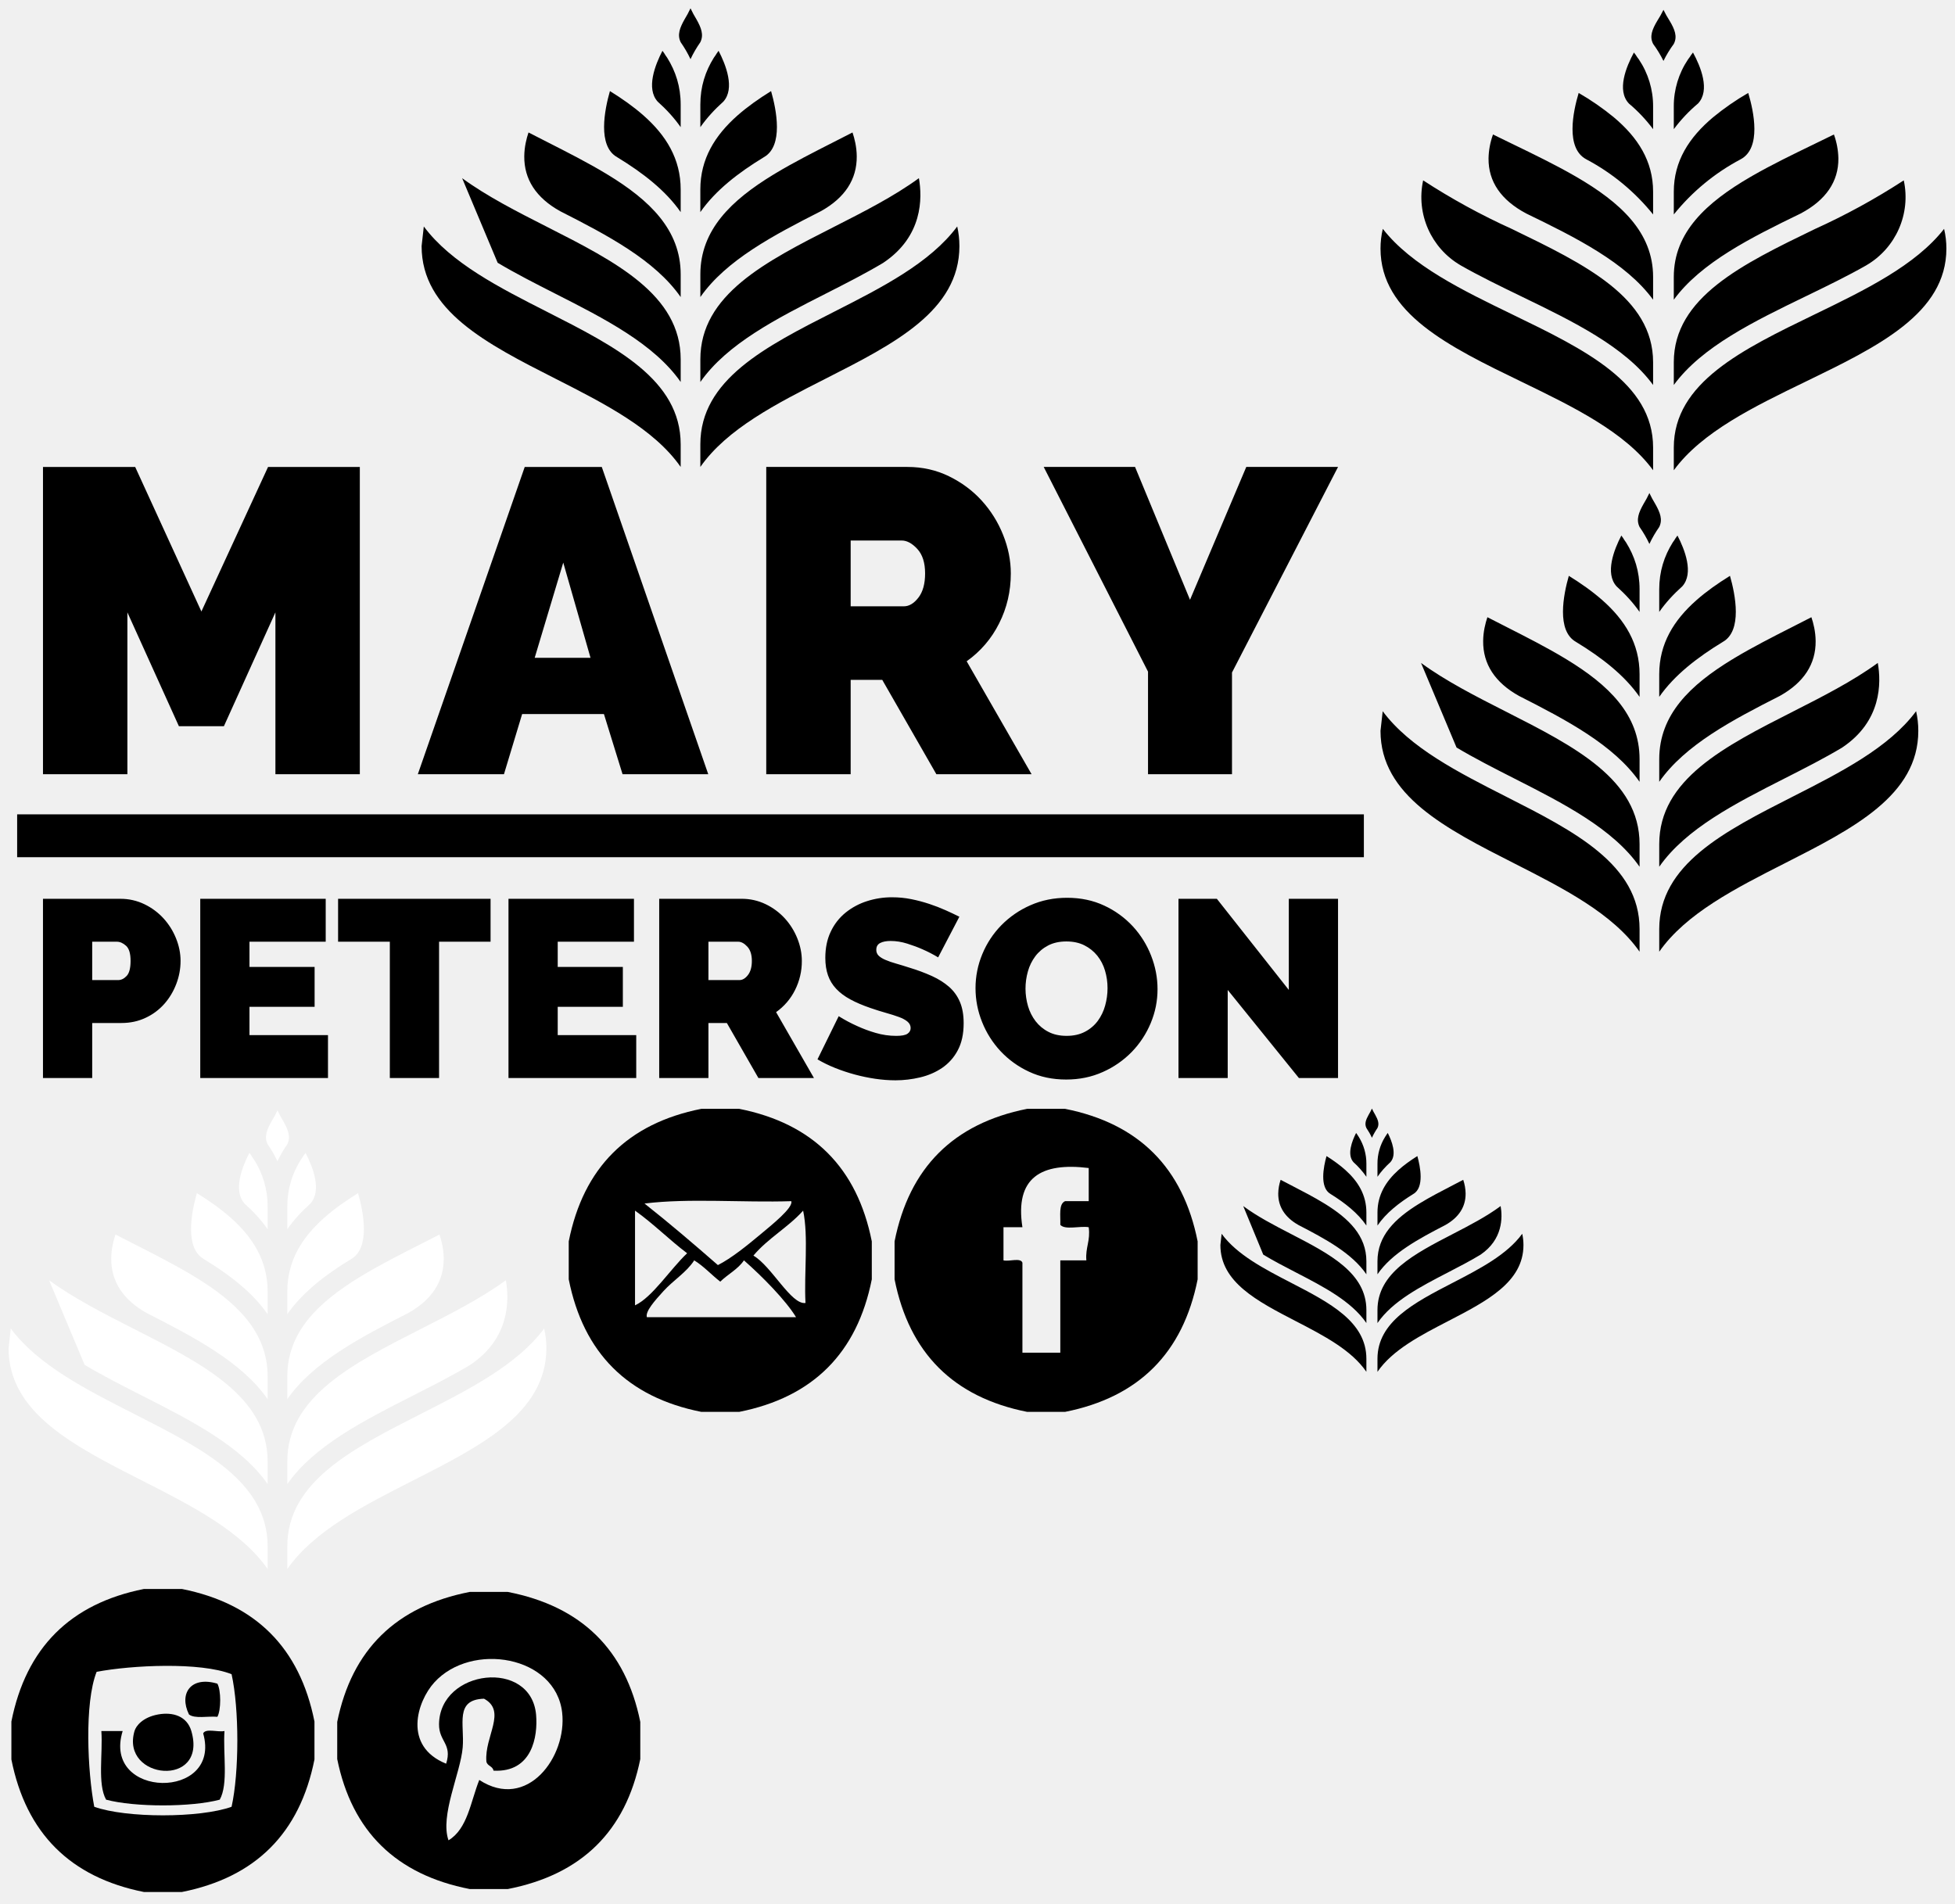
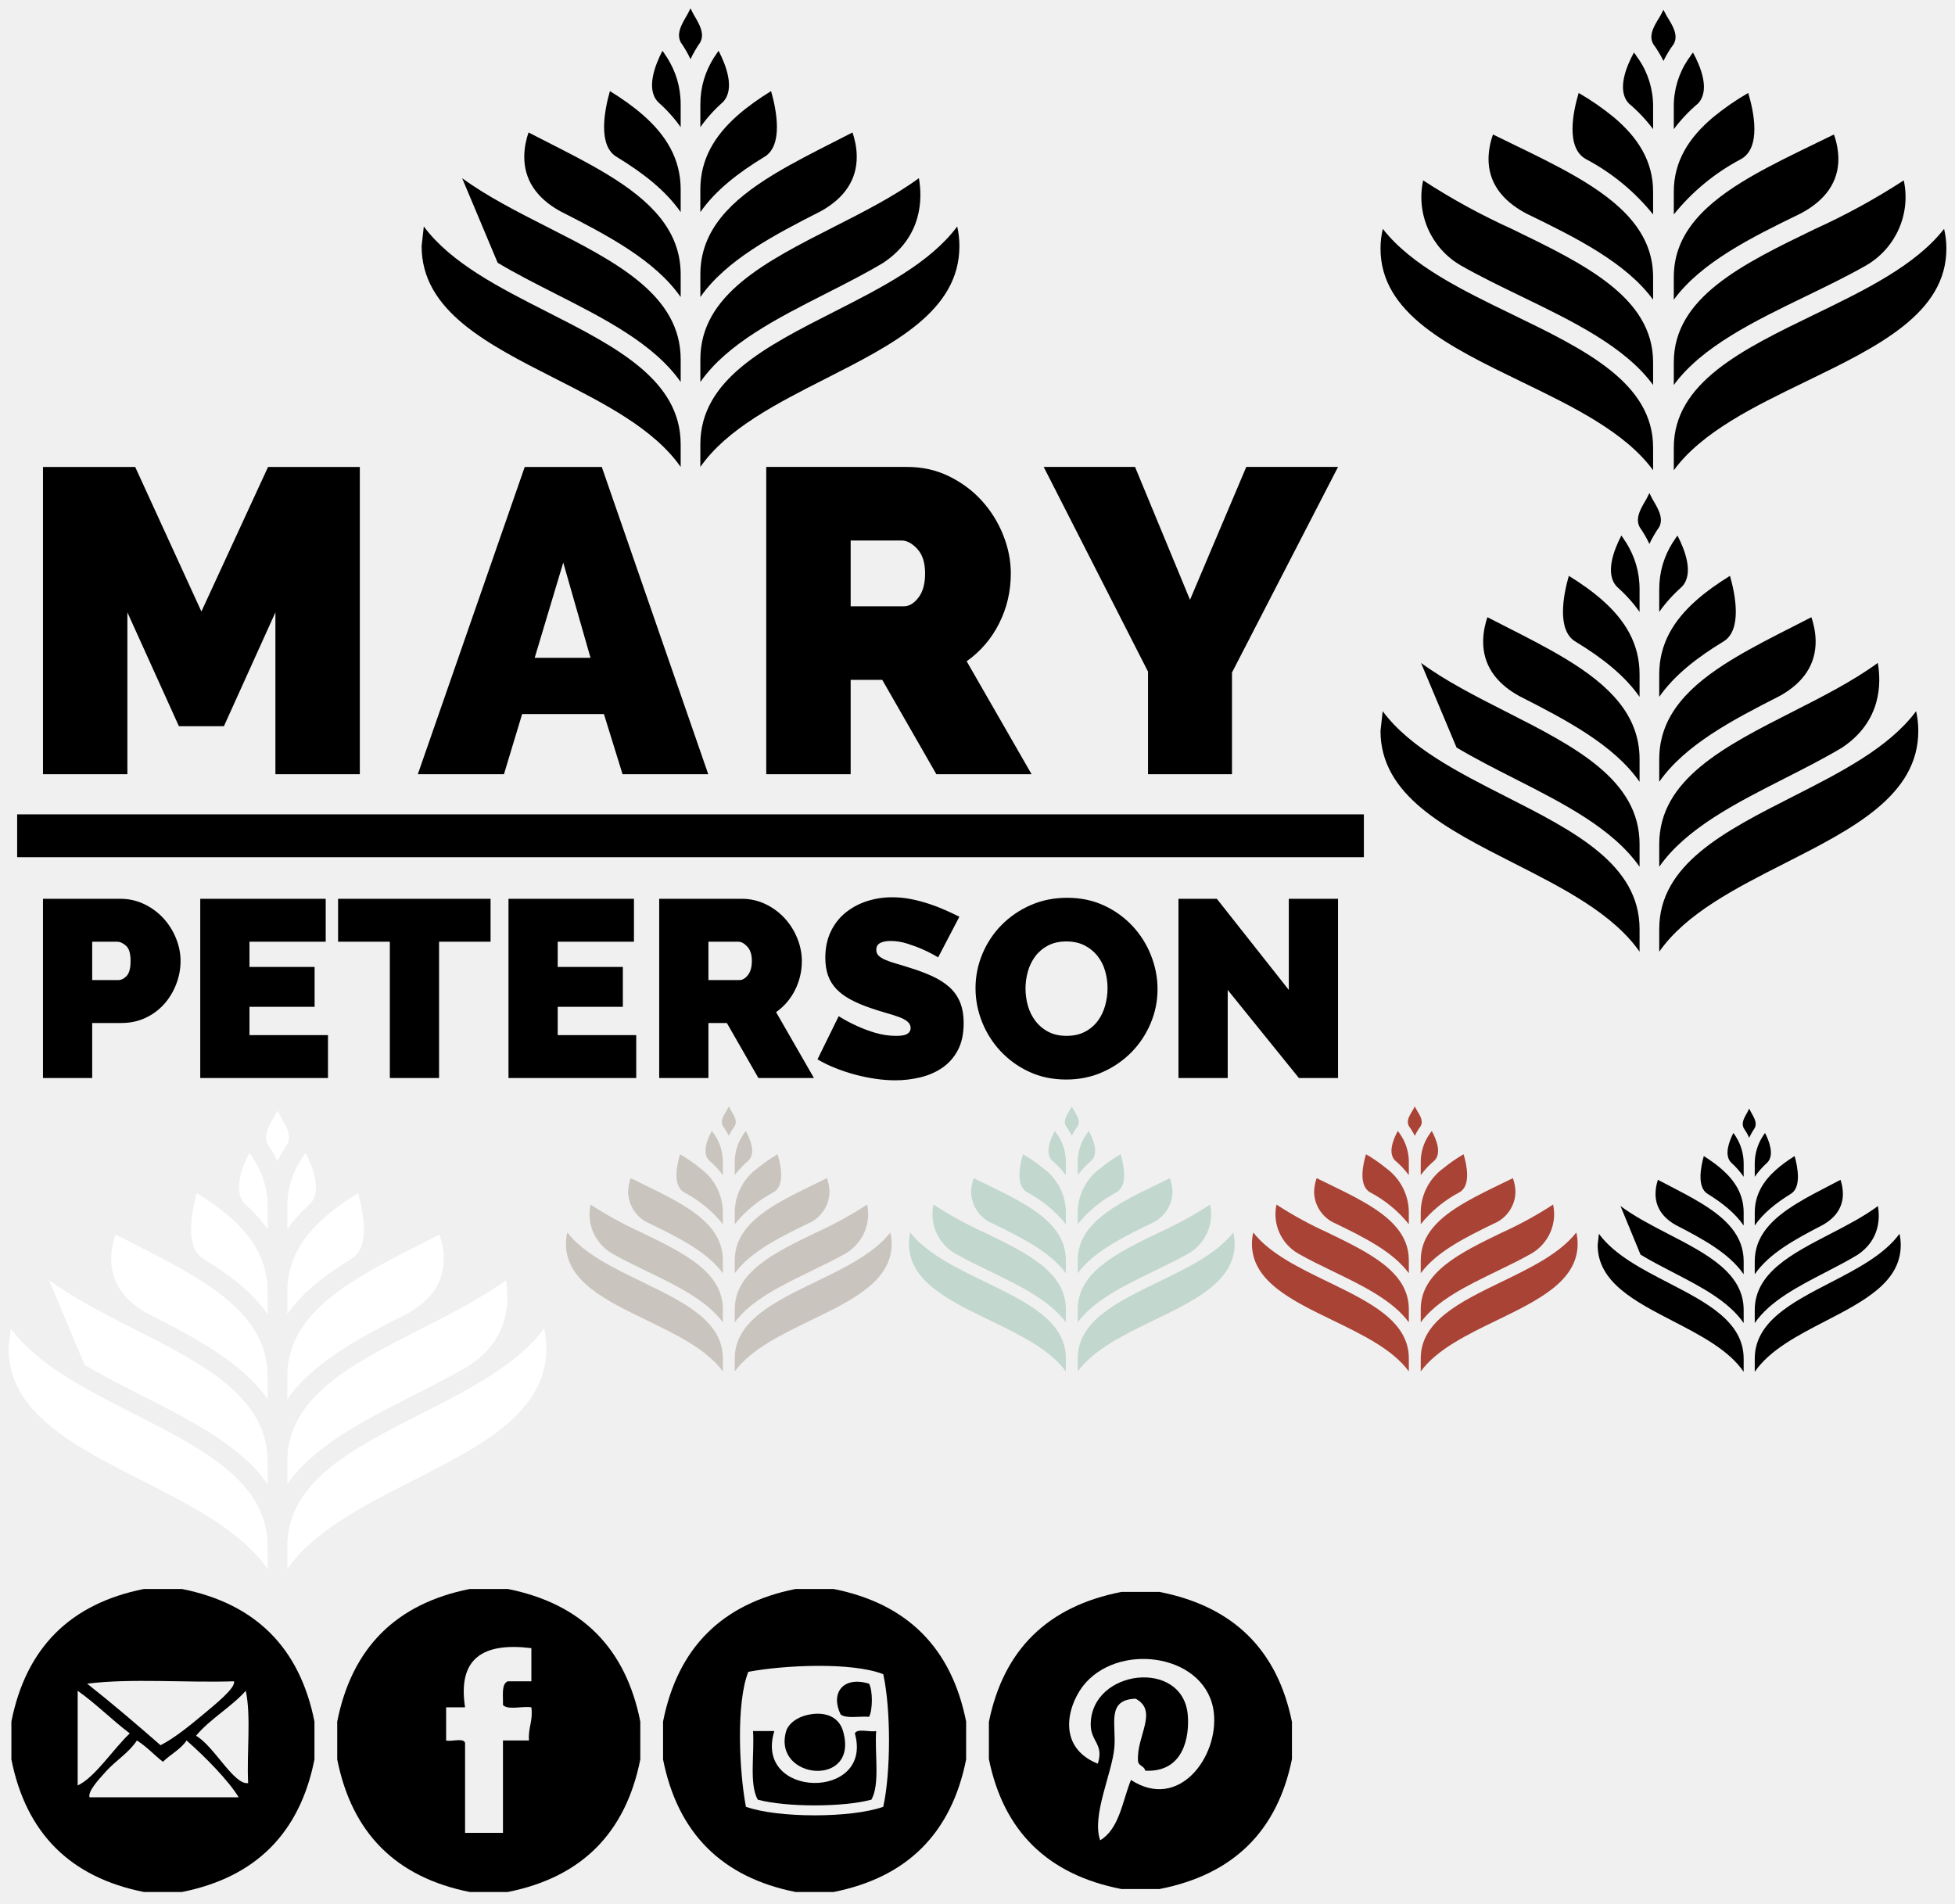
<svg xmlns="http://www.w3.org/2000/svg" xmlns:xlink="http://www.w3.org/1999/xlink" width="228" height="222" viewBox="0 0 228 222">
-   <view id="email_icon" viewBox="65 128 38 38" />
-   <svg width="38" height="38" viewBox="-1 -1 38 38" x="65" y="128">
+   <view id="email_icon" viewBox="0 184 38 38" />
+   <svg width="38" height="38" viewBox="-1 -1 38 38" y="184">
    <defs>
      <path id="aa" d="M.327.328h35.345v35.345H.327z" />
    </defs>
    <clipPath id="ab">
      <use xlink:href="#aa" overflow="visible" />
    </clipPath>
    <path clip-path="url(#ab)" d="M11.373 21.591c-1.017 1.119-2.13 2.364-1.933 3.037h17.397c-1.182-1.951-3.919-4.734-6.075-6.627-.704 1.045-1.88 1.616-2.762 2.484-1.037-.805-1.9-1.781-3.037-2.484-.892 1.394-2.433 2.314-3.59 3.59m10.492-4.143c2.112 1.217 4.417 5.777 6.075 5.523-.183-3.499.367-7.731-.276-10.769-1.734 1.945-4.125 3.238-5.799 5.246M8.059 23.247c2.016-.933 4.091-4.193 6.076-6.075-2.099-1.584-3.921-3.443-6.076-4.97v11.045zm9.665-4.694c1.572-.798 3.366-2.247 4.971-3.59 1.301-1.088 3.843-3.114 3.589-3.865-5.615.183-11.965-.369-17.12.275 2.933 2.314 5.758 4.734 8.56 7.18M15.791.328h4.418c8.6 1.71 13.754 6.864 15.464 15.463v4.419c-1.71 8.599-6.864 13.753-15.464 15.463h-4.418C7.191 33.963 2.037 28.809.328 20.21v-4.419C2.037 7.192 7.191 2.038 15.791.328" />
  </svg>
-   <view id="facebook_icon" viewBox="103 128 38 38" />
-   <svg width="38" height="38" viewBox="-1 -1 38 38" x="103" y="128">
+   <view id="facebook_icon" viewBox="38 184 38 38" />
+   <svg width="38" height="38" viewBox="-1 -1 38 38" x="38" y="184">
    <defs>
      <path id="ba" d="M.328.328h35.345v35.345H.328z" />
    </defs>
    <clipPath id="bb">
      <use xlink:href="#ba" overflow="visible" />
    </clipPath>
    <path clip-path="url(#bb)" d="M15.239 14.135H13.03v3.866c.66.167 2.003-.347 2.209.275V28.77h4.418V18.001h3.038c-.125-1.506.492-2.271.275-3.866-1.021-.176-2.75.357-3.313-.277.04-1.065-.216-2.424.553-2.76h2.761V7.231c-5.566-.688-8.633 1.123-7.732 6.904M15.792.328h4.418c8.6 1.71 13.754 6.864 15.464 15.463v4.419c-1.71 8.599-6.864 13.753-15.464 15.463h-4.418C7.192 33.963 2.038 28.809.329 20.21v-4.419C2.038 7.192 7.192 2.038 15.792.328" />
  </svg>
  <view id="header_logo" viewBox="0 0 160 128" />
  <svg width="160" height="128" viewBox="-1 -1 160 128">
    <defs>
      <path id="ca" d="M1-.032h157.06V125H1z" />
    </defs>
    <clipPath id="cb">
      <use xlink:href="#ca" overflow="visible" />
    </clipPath>
    <path clip-path="url(#cb)" d="M120.721 53.461l12.166 23.876v11.964h9.793V77.439l12.368-23.978h-10.702l-6.562 15.497-6.41-15.497h-10.653zm-22.513 8.582h5.956c.605 0 1.212.328 1.817.984s.908 1.607.908 2.852c0 1.212-.261 2.154-.782 2.827-.521.674-1.086 1.01-1.69 1.01h-6.209v-7.673zm0 27.259V78.297h3.685l6.311 11.005h11.104l-7.572-13.175a11.877 11.877 0 0 0 3.786-4.417c.909-1.8 1.363-3.744 1.363-5.831 0-1.514-.303-3.02-.908-4.518a13.177 13.177 0 0 0-2.499-3.988c-1.06-1.161-2.331-2.103-3.811-2.827-1.482-.723-3.098-1.085-4.848-1.085H88.363v35.84h9.845zM61.357 75.724l3.332-11.106 3.18 11.106h-6.512zM47.728 89.302h10.045l2.12-7.017h9.541l2.171 7.017H81.6l-12.418-35.84h-8.986l-12.468 35.84zm-6.764 0v-35.84H30.262l-7.774 16.86-7.723-16.86H4.013v35.84h9.843v-18.88l6.007 13.277h5.25l6.007-13.277v18.88h9.844zM150.484 124.735h4.563v-20.904h-5.741v10.629l-8.392-10.629h-4.475v20.904h5.741V114.46l8.304 10.275zm-31.606-12.439a5.331 5.331 0 0 1 .868-1.767 4.387 4.387 0 0 1 1.487-1.251c.599-.314 1.31-.472 2.135-.472.805 0 1.506.152 2.105.456a4.564 4.564 0 0 1 1.501 1.207 5.05 5.05 0 0 1 .897 1.737c.196.658.295 1.34.295 2.047 0 .688-.094 1.364-.279 2.031a5.476 5.476 0 0 1-.854 1.781 4.348 4.348 0 0 1-1.486 1.266c-.608.324-1.324.486-2.149.486-.824 0-1.536-.157-2.134-.472a4.433 4.433 0 0 1-1.487-1.235 5.366 5.366 0 0 1-.884-1.752 7.338 7.338 0 0 1-.015-4.062m8.744 11.732a10.833 10.833 0 0 0 3.371-2.34 10.74 10.74 0 0 0 2.208-3.357c.53-1.266.795-2.585.795-3.96 0-1.334-.25-2.639-.751-3.915a10.832 10.832 0 0 0-2.134-3.416 10.611 10.611 0 0 0-3.327-2.414c-1.295-.608-2.737-.913-4.328-.913-1.551 0-2.979.29-4.283.869a10.828 10.828 0 0 0-3.387 2.326 10.562 10.562 0 0 0-2.223 3.371 10.278 10.278 0 0 0-.794 3.975c0 1.354.254 2.669.765 3.945a10.852 10.852 0 0 0 2.149 3.399 10.7 10.7 0 0 0 3.327 2.4c1.296.609 2.737.913 4.328.913 1.552.001 2.978-.294 4.284-.883m-16.736-18.106a42.627 42.627 0 0 0-1.591-.751 20.37 20.37 0 0 0-1.898-.736 18.191 18.191 0 0 0-2.105-.56 11.262 11.262 0 0 0-2.237-.221 9.452 9.452 0 0 0-2.959.457 7.696 7.696 0 0 0-2.488 1.339 6.288 6.288 0 0 0-1.722 2.209c-.423.883-.634 1.904-.634 3.062 0 .766.104 1.442.31 2.031s.524 1.114.957 1.575c.431.462.98.874 1.648 1.237.667.362 1.462.701 2.385 1.016.628.216 1.222.402 1.781.559.56.157 1.056.314 1.486.472.432.156.771.339 1.016.545.245.206.368.456.368.75 0 .275-.123.496-.368.663-.244.167-.682.25-1.31.25a8.494 8.494 0 0 1-2.429-.354 15.351 15.351 0 0 1-2.135-.795 17.398 17.398 0 0 1-2.149-1.147l-2.473 5.033c.628.373 1.31.707 2.046 1.001a20.826 20.826 0 0 0 4.695 1.267c.806.118 1.59.177 2.356.177.961 0 1.918-.113 2.87-.339s1.806-.593 2.562-1.104a5.662 5.662 0 0 0 1.825-2.046c.461-.854.692-1.909.692-3.165 0-.98-.147-1.814-.442-2.502a4.807 4.807 0 0 0-1.266-1.752c-.55-.48-1.212-.897-1.987-1.252a21.428 21.428 0 0 0-2.606-.971 51.582 51.582 0 0 0-1.634-.501 9.42 9.42 0 0 1-1.221-.427c-.334-.147-.589-.31-.766-.485a.913.913 0 0 1-.266-.678c0-.372.152-.638.456-.794.305-.157.712-.236 1.222-.236.628 0 1.271.103 1.93.309.656.206 1.251.428 1.78.663.629.275 1.237.588 1.825.942l2.476-4.741zm-29.266 2.914h3.475c.353 0 .706.192 1.06.574.354.383.53.938.53 1.664 0 .707-.153 1.256-.457 1.648-.304.394-.633.588-.986.588H81.62v-4.474zm0 15.899v-6.418h2.149l3.68 6.418h6.478l-4.416-7.685a6.928 6.928 0 0 0 2.208-2.577 7.446 7.446 0 0 0 .795-3.399c0-.883-.178-1.763-.53-2.635a7.702 7.702 0 0 0-1.457-2.326 7.324 7.324 0 0 0-2.223-1.649 6.356 6.356 0 0 0-2.827-.633h-9.598v20.904h5.741zm-17.577-5.005v-3.299h7.596v-4.65h-7.596v-2.945h8.892v-5.005H58.302v20.904H73.2v-5.005h-9.157zm-7.831-15.899H38.429v5.005h6.035v15.899h5.742v-15.899h6.006v-5.005zM28.095 119.73v-3.299h7.596v-4.65h-7.596v-2.945h8.891v-5.005H22.354v20.904h14.897v-5.005h-9.156zM9.753 108.836h2.885c.354 0 .707.158 1.06.471.354.315.53.903.53 1.768 0 .844-.152 1.428-.456 1.752-.305.324-.633.484-.986.484H9.753v-4.475zm0 15.899v-6.418h3.415c1.021 0 1.958-.201 2.812-.604a6.644 6.644 0 0 0 2.179-1.619c.598-.677 1.064-1.453 1.398-2.326s.501-1.771.501-2.693c0-.883-.177-1.763-.53-2.635a7.705 7.705 0 0 0-1.458-2.326 7.308 7.308 0 0 0-2.222-1.649 6.356 6.356 0 0 0-2.827-.633H4.012v20.904h5.741z" />
    <path clip-path="url(#cb)" fill="none" stroke="#000" stroke-width="5" d="M1 96.479h157.06" />
    <path clip-path="url(#cb)" d="M79.53-.032c-.208.446-.441.878-.698 1.296-.538.957-.878 1.797-.444 2.667.437.627.821 1.282 1.142 1.971.321-.689.705-1.344 1.142-1.971.435-.87.095-1.71-.443-2.667-.258-.418-.491-.85-.699-1.296M57.039 29.647c2.094 1.252 4.403 2.426 6.751 3.62 5.679 2.884 11.489 5.837 14.594 10.287v-2.64c0-7.537-7.587-11.391-15.619-15.47-3.455-1.755-6.956-3.536-9.869-5.663M48.17 27.704c0 7.536 7.587 11.39 15.619 15.47 5.679 2.885 11.489 5.838 14.594 10.288v-2.641c0-7.536-7.587-11.39-15.619-15.47-5.528-2.808-11.177-5.682-14.338-9.936M76.466 5.214a14.055 14.055 0 0 0-.209-.289c-.851 1.638-1.934 4.401-.557 5.926 1.025.92 1.934 1.906 2.683 2.981v-2.641c0-2.074-.577-3.869-1.579-5.468-.128-.17-.24-.34-.338-.509M74.042 12.461l-.002.002a.106.106 0 0 0-.01-.012c-1.144-1.008-2.463-1.94-3.898-2.828-.62 2.17-1.476 6.412.84 7.708v.001c2.998 1.826 5.643 3.874 7.411 6.407v-2.64c.001-3.566-1.699-6.307-4.341-8.638M60.638 14.45c-.237.695-.485 1.678-.495 2.775-.025 2.692 1.379 4.846 4.174 6.402 5.509 2.801 11.057 5.707 14.067 10.02v-2.641c0-5.208-3.625-8.657-8.515-11.638l-.002.004c-.071-.039-.134-.084-.202-.126-2.133-1.286-4.496-2.488-6.901-3.71-.708-.36-1.419-.722-2.126-1.086M80.677 50.821v2.64c3.105-4.45 8.915-7.402 14.594-10.287 8.032-4.08 15.619-7.934 15.619-15.47 0-.805-.091-1.565-.256-2.29-3.16 4.255-8.81 7.129-14.338 9.937-8.032 4.08-15.619 7.934-15.619 15.47M96.296 15.536c-2.404 1.221-4.768 2.423-6.9 3.709-.068.042-.131.087-.202.127l-.002-.004c-4.89 2.981-8.514 6.43-8.514 11.638v2.64c3.009-4.312 8.558-7.219 14.065-10.019 2.795-1.556 4.2-3.71 4.174-6.402-.01-1.097-.258-2.08-.495-2.775-.707.365-1.417.726-2.126 1.086M85.029 12.451l-.01.012-.002-.002c-2.641 2.331-4.341 5.072-4.341 8.638v2.64c1.768-2.533 4.413-4.581 7.411-6.407v-.001c2.315-1.296 1.46-5.538.84-7.707-1.435.888-2.753 1.819-3.898 2.827M96.296 25.443c-8.032 4.08-15.618 7.934-15.618 15.47v2.641c3.104-4.45 8.913-7.403 14.593-10.288 2.349-1.193 4.658-2.367 6.752-3.62l-.002-.002c4.593-3.067 4.558-7.521 4.145-9.863-2.915 2.127-6.416 3.907-9.87 5.662M82.595 5.214c-.099.169-.21.339-.339.509-1.001 1.599-1.579 3.394-1.579 5.468v2.641c.75-1.075 1.659-2.061 2.684-2.981 1.376-1.525.294-4.288-.557-5.926a9.144 9.144 0 0 0-.209.289" />
  </svg>
-   <view id="icon_footer" viewBox="141 128 38 33" />
-   <svg width="38" height="33" viewBox="-1 -1 38 33" x="141" y="128">
+   <view id="icon_footer" viewBox="185 128 38 33" />
+   <svg width="38" height="33" viewBox="-1 -1 38 33" x="185" y="128">
    <defs>
      <path id="da" d="M.327.296h35.345V31H.327z" />
    </defs>
    <clipPath id="db">
      <use xlink:href="#da" overflow="visible" />
    </clipPath>
    <path clip-path="url(#db)" d="M18 .296a7.534 7.534 0 0 1-.393.744c-.304.549-.495 1.031-.25 1.531.245.359.462.735.643 1.131.181-.396.396-.772.643-1.131.245-.5.054-.982-.25-1.531A7.534 7.534 0 0 1 18 .296M5.325 17.331c1.18.719 2.481 1.393 3.805 2.078 3.2 1.654 6.474 3.35 8.224 5.903v-1.515c0-4.326-4.276-6.538-8.802-8.88-1.947-1.007-3.92-2.029-5.562-3.25M.327 16.216c0 4.324 4.276 6.538 8.802 8.88 3.201 1.655 6.474 3.35 8.224 5.903v-1.515c0-4.326-4.275-6.538-8.802-8.88-3.115-1.611-6.299-3.261-8.08-5.703M16.273 3.307c-.038-.056-.078-.111-.118-.166-.479.94-1.09 2.526-.314 3.402a9.996 9.996 0 0 1 1.513 1.71V6.738a5.863 5.863 0 0 0-.89-3.139 2.696 2.696 0 0 1-.191-.292M14.907 7.467c-.003-.001-.005-.005-.007-.007-.644-.578-1.388-1.113-2.196-1.623-.35 1.245-.832 3.68.473 4.424v.001c1.689 1.048 3.18 2.223 4.176 3.677v-1.515c.001-2.047-.957-3.619-2.446-4.957M7.353 8.608a5.238 5.238 0 0 0-.279 1.593c-.014 1.545.777 2.782 2.352 3.675 3.105 1.607 6.232 3.274 7.928 5.751V18.11c0-2.989-2.043-4.969-4.799-6.68l-.001.002c-.04-.022-.076-.048-.114-.072-1.202-.738-2.533-1.428-3.889-2.129-.399-.206-.799-.413-1.198-.623M18.646 29.484v1.517c1.75-2.556 5.023-4.25 8.224-5.905 4.527-2.342 8.802-4.556 8.802-8.88 0-.462-.051-.898-.144-1.314-1.781 2.442-4.965 4.092-8.08 5.703-4.526 2.341-8.802 4.553-8.802 8.879M27.448 9.231c-1.354.701-2.687 1.391-3.889 2.129-.038.024-.074.05-.114.073l-.001-.003c-2.756 1.711-4.798 3.691-4.798 6.681v1.515c1.696-2.475 4.823-4.143 7.927-5.75 1.575-.893 2.366-2.129 2.353-3.675a5.28 5.28 0 0 0-.279-1.593c-.399.209-.799.416-1.199.623M21.099 7.46l-.006.007-.001-.001c-1.487 1.338-2.445 2.911-2.445 4.958v1.515c.995-1.454 2.486-2.629 4.176-3.677v-.001c1.306-.744.823-3.179.474-4.424-.81.511-1.553 1.045-2.198 1.623M27.448 14.918c-4.527 2.342-8.802 4.555-8.802 8.88v1.516c1.75-2.555 5.023-4.249 8.224-5.905 1.324-.685 2.625-1.358 3.806-2.077l-.001-.001c2.588-1.761 2.567-4.318 2.336-5.662-1.643 1.219-3.615 2.242-5.563 3.249M19.727 3.307a2.84 2.84 0 0 1-.19.292 5.863 5.863 0 0 0-.891 3.139v1.515c.423-.616.936-1.182 1.514-1.71.774-.876.165-2.462-.314-3.402-.041.055-.081.11-.119.166" />
  </svg>
  <view id="icon_home_welcome" viewBox="160 56 65 56" />
  <svg width="65" height="56" viewBox="-1 -1 65 56" x="160" y="56">
    <defs>
      <path id="ea" d="M0 .507h62.719V54H0z" />
    </defs>
    <clipPath id="eb">
      <use xlink:href="#ea" overflow="visible" />
    </clipPath>
    <path clip-path="url(#eb)" d="M31.359.507c-.207.446-.44.878-.697 1.296-.538.957-.878 1.797-.444 2.667.437.627.821 1.282 1.142 1.971.321-.689.705-1.344 1.143-1.971.434-.87.094-1.71-.444-2.667-.258-.418-.491-.85-.7-1.296M8.868 30.186c2.094 1.252 4.403 2.426 6.751 3.62 5.679 2.884 11.489 5.837 14.594 10.287v-2.64c0-7.537-7.587-11.392-15.619-15.47-3.455-1.755-6.956-3.536-9.869-5.663M0 28.242c0 7.536 7.587 11.391 15.619 15.47C21.298 46.598 27.108 49.551 30.213 54v-2.641c0-7.536-7.587-11.39-15.619-15.47C9.066 33.08 3.417 30.206.256 25.953M28.296 5.753a14.055 14.055 0 0 0-.209-.289c-.851 1.638-1.934 4.401-.557 5.926 1.025.92 1.934 1.906 2.683 2.981V11.73c0-2.074-.577-3.869-1.579-5.468-.128-.17-.24-.34-.338-.509M25.872 13l-.002.002a.106.106 0 0 0-.01-.012c-1.144-1.008-2.463-1.94-3.898-2.828-.62 2.17-1.476 6.412.84 7.708v.001c2.998 1.826 5.643 3.874 7.411 6.407v-2.64c0-3.566-1.7-6.307-4.341-8.638M12.467 14.988c-.237.695-.485 1.678-.495 2.775-.025 2.692 1.379 4.846 4.174 6.402 5.509 2.801 11.057 5.707 14.067 10.02v-2.642c0-5.208-3.625-8.657-8.515-11.638l-.002.004c-.071-.039-.134-.084-.202-.126-2.133-1.286-4.496-2.488-6.901-3.71-.708-.359-1.419-.719-2.126-1.085M32.507 51.359V54c3.104-4.45 8.915-7.402 14.594-10.287 8.032-4.08 15.619-7.935 15.619-15.47 0-.806-.091-1.565-.256-2.291-3.16 4.255-8.811 7.129-14.338 9.937-8.032 4.081-15.619 7.934-15.619 15.47M48.126 16.075c-2.405 1.221-4.768 2.423-6.901 3.709-.067.042-.131.087-.201.127l-.002-.004c-4.891 2.981-8.515 6.43-8.515 11.638v2.64c3.009-4.312 8.559-7.219 14.066-10.019 2.795-1.556 4.2-3.71 4.174-6.402-.01-1.097-.258-2.08-.495-2.775-.707.365-1.417.726-2.126 1.086M36.859 12.99l-.01.012-.001-.002c-2.642 2.331-4.342 5.072-4.342 8.638v2.64c1.769-2.533 4.413-4.581 7.411-6.407v-.001c2.316-1.296 1.46-5.538.84-7.707-1.435.888-2.754 1.818-3.898 2.827M48.126 25.982c-8.033 4.08-15.619 7.934-15.619 15.47v2.641c3.105-4.449 8.914-7.402 14.593-10.287 2.35-1.193 4.658-2.367 6.752-3.62l-.002-.002c4.594-3.067 4.559-7.521 4.146-9.863-2.915 2.125-6.416 3.906-9.87 5.661M34.424 5.753a4.94 4.94 0 0 1-.339.509c-1.001 1.599-1.579 3.394-1.579 5.468v2.641c.75-1.075 1.659-2.061 2.685-2.981 1.376-1.525.294-4.288-.558-5.926-.071.096-.141.192-.209.289" />
  </svg>
  <view id="icon_home_welcome_white" viewBox="0 128 65 56" />
  <svg width="65" height="56" viewBox="-1 -1 65 56" y="128">
    <defs>
      <path id="fa" d="M0 .507h62.719V54H0z" />
    </defs>
    <clipPath id="fb">
      <use xlink:href="#fa" overflow="visible" />
    </clipPath>
    <path clip-path="url(#fb)" fill="#FFF" d="M31.36.507c-.208.446-.441.878-.698 1.296-.538.957-.878 1.797-.444 2.667.437.627.821 1.282 1.142 1.971.321-.689.705-1.344 1.142-1.971.434-.87.094-1.71-.444-2.667-.257-.418-.49-.85-.698-1.296M8.868 30.186c2.094 1.252 4.403 2.426 6.751 3.62 5.679 2.884 11.489 5.837 14.594 10.287v-2.641c0-7.536-7.587-11.391-15.619-15.47-3.455-1.755-6.956-3.536-9.869-5.663M0 28.242c0 7.536 7.587 11.39 15.619 15.47C21.298 46.598 27.108 49.551 30.213 54v-2.641c0-7.536-7.587-11.39-15.619-15.47C9.066 33.08 3.417 30.206.256 25.952M28.296 5.753a14.055 14.055 0 0 0-.209-.289c-.851 1.638-1.934 4.401-.557 5.926 1.025.92 1.934 1.906 2.683 2.981V11.73c0-2.074-.577-3.869-1.579-5.468-.128-.17-.24-.34-.338-.509M25.872 13l-.002.002a.106.106 0 0 0-.01-.012c-1.144-1.008-2.463-1.94-3.898-2.828-.62 2.17-1.476 6.412.84 7.708v.001c2.998 1.826 5.643 3.874 7.411 6.407v-2.64c0-3.566-1.7-6.307-4.341-8.638M12.467 14.988c-.237.695-.485 1.678-.495 2.775-.025 2.692 1.379 4.846 4.174 6.402 5.509 2.801 11.057 5.707 14.067 10.02v-2.642c0-5.208-3.625-8.657-8.515-11.638l-.002.004c-.071-.039-.134-.084-.202-.126-2.133-1.286-4.496-2.488-6.901-3.71-.708-.359-1.419-.719-2.126-1.085M32.507 51.359V54c3.104-4.45 8.915-7.402 14.594-10.287 8.032-4.08 15.619-7.935 15.619-15.471 0-.805-.091-1.564-.256-2.29-3.16 4.255-8.811 7.129-14.338 9.937-8.032 4.081-15.619 7.934-15.619 15.47M48.126 16.075c-2.405 1.221-4.768 2.423-6.901 3.709-.067.042-.131.087-.201.127l-.002-.004c-4.891 2.981-8.515 6.43-8.515 11.638v2.64c3.009-4.312 8.559-7.219 14.066-10.019 2.795-1.556 4.2-3.71 4.174-6.402-.01-1.097-.258-2.08-.495-2.775-.707.365-1.417.726-2.126 1.086M36.859 12.99l-.01.012-.001-.002c-2.642 2.331-4.342 5.072-4.342 8.638v2.64c1.769-2.533 4.413-4.581 7.411-6.407v-.001c2.316-1.296 1.46-5.538.84-7.707-1.435.888-2.754 1.818-3.898 2.827M48.126 25.982c-8.033 4.081-15.619 7.934-15.619 15.47v2.641c3.105-4.449 8.914-7.402 14.593-10.288 2.35-1.192 4.658-2.366 6.752-3.619l-.002-.003c4.594-3.066 4.559-7.521 4.146-9.862-2.915 2.125-6.416 3.906-9.87 5.661M34.424 5.753a4.94 4.94 0 0 1-.339.509c-1.001 1.599-1.579 3.394-1.579 5.468v2.641c.75-1.075 1.659-2.061 2.685-2.981 1.376-1.525.294-4.288-.558-5.926-.071.096-.141.192-.209.289" />
  </svg>
  <view id="icon_logo_blk" viewBox="160 0 68 56" />
  <svg viewBox="-1 -1 67.92 55.64" width="68" height="56" x="160">
    <path d="M15.338 25.543a77.817 77.817 0 0 1-10.372-5.677 9.194 9.194 0 0 0 4.355 9.89l-.001.002c2.2 1.255 4.627 2.433 7.095 3.63 5.969 2.892 12.075 5.852 15.338 10.314v-2.648c0-7.555-7.974-11.42-16.415-15.51zM16.969 23.722c5.79 2.808 11.621 5.722 14.784 10.046v-2.647c0-5.223-3.809-8.68-8.949-11.67l-.002.005c-.074-.04-.14-.085-.212-.127-2.242-1.29-4.725-2.495-7.252-3.72q-1.117-.541-2.235-1.089a8.643 8.643 0 0 0-.52 2.783c-.027 2.7 1.45 4.859 4.386 6.419zM23.965 17.41a25.022 25.022 0 0 1 7.788 6.425v-2.648c0-3.575-1.786-6.323-4.562-8.66h-.002l-.01-.011a30.307 30.307 0 0 0-4.097-2.835c-.652 2.175-1.551 6.429.883 7.728zM31.753 13.9v-2.647a9.755 9.755 0 0 0-1.66-5.482 4.956 4.956 0 0 1-.355-.51 13.24 13.24 0 0 0-.22-.29c-.894 1.642-2.032 4.412-.585 5.942a17.8 17.8 0 0 1 2.82 2.988zM15.338 35.477C9.528 32.66 3.59 29.78.268 25.514A9.898 9.898 0 0 0 0 27.809c0 7.556 7.974 11.42 16.415 15.512 5.969 2.893 12.075 5.853 15.338 10.315v-2.647c0-7.557-7.974-11.421-16.415-15.512zM33.692 1.3A12.742 12.742 0 0 1 32.96 0a12.627 12.627 0 0 1-.734 1.3c-.565.96-.923 1.801-.466 2.674a13.074 13.074 0 0 1 1.2 1.976 13.066 13.066 0 0 1 1.2-1.976c.456-.873.099-1.714-.467-2.674zM34.164 13.9a17.797 17.797 0 0 1 2.82-2.987c1.447-1.53.31-4.3-.585-5.943-.075.097-.149.193-.22.29a4.986 4.986 0 0 1-.356.511 9.757 9.757 0 0 0-1.66 5.482zM34.164 41.055v2.647c3.264-4.462 9.37-7.422 15.338-10.315 2.468-1.196 4.895-2.373 7.095-3.629l-.001-.002a9.195 9.195 0 0 0 4.356-9.89 77.83 77.83 0 0 1-10.372 5.677c-8.442 4.091-16.416 7.955-16.416 15.512zM34.164 23.835a25.023 25.023 0 0 1 7.788-6.425c2.435-1.3 1.535-5.554.883-7.73a30.351 30.351 0 0 0-4.097 2.836l-.01.012-.002-.002c-2.775 2.338-4.562 5.086-4.562 8.661zM43.115 19.456l-.002-.005c-5.14 2.99-8.95 6.447-8.95 11.67v2.647c3.164-4.324 8.996-7.238 14.785-10.046 2.937-1.56 4.413-3.72 4.387-6.419a8.645 8.645 0 0 0-.52-2.783q-1.116.549-2.235 1.09c-2.528 1.224-5.011 2.43-7.253 3.719-.071.042-.137.087-.212.127zM65.65 25.514c-3.323 4.266-9.26 7.148-15.07 9.963-8.442 4.09-16.416 7.955-16.416 15.512v2.647c3.264-4.462 9.37-7.423 15.338-10.315 8.441-4.091 16.415-7.956 16.415-15.511a9.914 9.914 0 0 0-.268-2.296z" />
  </svg>
-   <view id="instagram_icon" viewBox="0 184 38 38" />
-   <svg width="38" height="38" viewBox="-1 -1 38 38" y="184">
+   <view id="icon_logo_gray_sm" viewBox="65 128 40 33" />
+   <svg viewBox="-1 -1 39.76 32.72" width="40" height="33" x="65" y="128">
+     <path d="M8.785 14.63a44.572 44.572 0 0 1-5.94-3.251 5.266 5.266 0 0 0 2.494 5.664v.002c1.26.719 2.65 1.393 4.063 2.079 3.419 1.656 6.916 3.352 8.786 5.908v-1.517c0-4.328-4.568-6.541-9.403-8.884zM9.72 13.587c3.316 1.609 6.656 3.278 8.468 5.755v-1.517c0-2.991-2.182-4.972-5.126-6.684l-.001.003c-.043-.023-.081-.049-.122-.073-1.284-.739-2.706-1.429-4.154-2.13q-.64-.31-1.28-.624a4.95 4.95 0 0 0-.298 1.594 4.053 4.053 0 0 0 2.512 3.676zM13.727 9.972a14.332 14.332 0 0 1 4.46 3.68v-1.516a6.357 6.357 0 0 0-2.613-4.961l-.007-.006a17.359 17.359 0 0 0-2.346-1.624c-.374 1.246-.889 3.682.506 4.427zM18.188 7.962V6.446a5.588 5.588 0 0 0-.95-3.14 2.839 2.839 0 0 1-.205-.293 7.769 7.769 0 0 0-.126-.166c-.512.94-1.164 2.528-.335 3.403a10.195 10.195 0 0 1 1.616 1.712zM8.785 20.32c-3.327-1.612-6.728-3.263-8.631-5.706A5.67 5.67 0 0 0 0 15.929c0 4.328 4.567 6.54 9.402 8.884 3.419 1.657 6.916 3.353 8.786 5.908v-1.516c0-4.328-4.568-6.541-9.403-8.885zM19.298.744a7.298 7.298 0 0 1-.42-.744 7.233 7.233 0 0 1-.42.744c-.324.55-.529 1.032-.267 1.532a7.488 7.488 0 0 1 .687 1.132 7.484 7.484 0 0 1 .687-1.132c.262-.5.057-.982-.267-1.532zM19.568 7.962a10.194 10.194 0 0 1 1.616-1.711c.828-.876.177-2.463-.336-3.404-.042.055-.085.11-.125.166a2.856 2.856 0 0 1-.204.293 5.588 5.588 0 0 0-.95 3.14zM19.568 23.515v1.517c1.87-2.556 5.367-4.252 8.785-5.909 1.414-.685 2.804-1.359 4.065-2.078l-.001-.001a5.267 5.267 0 0 0 2.495-5.665 44.579 44.579 0 0 1-5.941 3.252c-4.835 2.343-9.403 4.556-9.403 8.884zM19.568 13.652a14.333 14.333 0 0 1 4.461-3.68c1.395-.745.88-3.181.506-4.427a17.385 17.385 0 0 0-2.347 1.624l-.006.007v-.001a6.357 6.357 0 0 0-2.614 4.96zM24.696 11.144l-.002-.003c-2.944 1.712-5.126 3.693-5.126 6.684v1.517c1.812-2.477 5.152-4.146 8.468-5.755a4.053 4.053 0 0 0 2.513-3.676 4.952 4.952 0 0 0-.298-1.594q-.639.314-1.28.624c-1.448.701-2.87 1.392-4.154 2.13-.041.024-.079.05-.121.073zM37.602 14.614c-1.903 2.443-5.303 4.094-8.631 5.706-4.835 2.344-9.403 4.557-9.403 8.885v1.516c1.87-2.555 5.367-4.251 8.786-5.908 4.835-2.343 9.402-4.556 9.402-8.884a5.678 5.678 0 0 0-.154-1.315z" fill="#c9c4be" />
+   </svg>
+   <view id="icon_logo_green_sm" viewBox="105 128 40 33" />
+   <svg viewBox="-1 -1 39.76 32.72" width="40" height="33" x="105" y="128">
+     <path d="M8.785 14.63a44.572 44.572 0 0 1-5.94-3.251 5.266 5.266 0 0 0 2.494 5.664v.002c1.26.719 2.65 1.393 4.063 2.079 3.419 1.656 6.916 3.352 8.786 5.908v-1.517c0-4.328-4.568-6.541-9.403-8.884zM9.72 13.587c3.316 1.609 6.656 3.278 8.468 5.755v-1.517c0-2.991-2.182-4.972-5.126-6.684l-.001.003c-.043-.023-.081-.049-.122-.073-1.284-.739-2.706-1.429-4.154-2.13q-.64-.31-1.28-.624a4.95 4.95 0 0 0-.298 1.594 4.053 4.053 0 0 0 2.512 3.676zM13.727 9.972a14.332 14.332 0 0 1 4.46 3.68v-1.516a6.357 6.357 0 0 0-2.613-4.961l-.007-.006a17.359 17.359 0 0 0-2.346-1.624c-.374 1.246-.889 3.682.506 4.427zM18.188 7.962V6.446a5.588 5.588 0 0 0-.95-3.14 2.839 2.839 0 0 1-.205-.293 7.769 7.769 0 0 0-.126-.166c-.512.94-1.164 2.528-.335 3.403a10.195 10.195 0 0 1 1.616 1.712zM8.785 20.32c-3.327-1.612-6.728-3.263-8.631-5.706A5.67 5.67 0 0 0 0 15.929c0 4.328 4.567 6.54 9.402 8.884 3.419 1.657 6.916 3.353 8.786 5.908v-1.516c0-4.328-4.568-6.541-9.403-8.885zM19.298.744a7.298 7.298 0 0 1-.42-.744 7.233 7.233 0 0 1-.42.744c-.324.55-.529 1.032-.267 1.532a7.488 7.488 0 0 1 .687 1.132 7.484 7.484 0 0 1 .687-1.132c.262-.5.057-.982-.267-1.532zM19.568 7.962a10.194 10.194 0 0 1 1.616-1.711c.828-.876.177-2.463-.336-3.404-.042.055-.085.11-.125.166a2.856 2.856 0 0 1-.204.293 5.588 5.588 0 0 0-.95 3.14zM19.568 23.515v1.517c1.87-2.556 5.367-4.252 8.785-5.909 1.414-.685 2.804-1.359 4.065-2.078l-.001-.001a5.267 5.267 0 0 0 2.495-5.665 44.579 44.579 0 0 1-5.941 3.252c-4.835 2.343-9.403 4.556-9.403 8.884zM19.568 13.652a14.333 14.333 0 0 1 4.461-3.68c1.395-.745.88-3.181.506-4.427a17.385 17.385 0 0 0-2.347 1.624l-.006.007v-.001a6.357 6.357 0 0 0-2.614 4.96zM24.696 11.144l-.002-.003c-2.944 1.712-5.126 3.693-5.126 6.684v1.517c1.812-2.477 5.152-4.146 8.468-5.755a4.053 4.053 0 0 0 2.513-3.676 4.952 4.952 0 0 0-.298-1.594q-.639.314-1.28.624c-1.448.701-2.87 1.392-4.154 2.13-.041.024-.079.05-.121.073zM37.602 14.614c-1.903 2.443-5.303 4.094-8.631 5.706-4.835 2.344-9.403 4.557-9.403 8.885v1.516c1.87-2.555 5.367-4.251 8.786-5.908 4.835-2.343 9.402-4.556 9.402-8.884a5.678 5.678 0 0 0-.154-1.315z" fill="#c2d7ce" />
+   </svg>
+   <view id="icon_logo_red_sm" viewBox="145 128 40 33" />
+   <svg viewBox="-1 -1 39.76 32.72" width="40" height="33" x="145" y="128">
+     <path d="M8.785 14.63a44.572 44.572 0 0 1-5.94-3.251 5.266 5.266 0 0 0 2.494 5.664v.002c1.26.719 2.65 1.393 4.063 2.079 3.419 1.656 6.916 3.352 8.786 5.908v-1.517c0-4.328-4.568-6.541-9.403-8.884zM9.72 13.587c3.316 1.609 6.656 3.278 8.468 5.755v-1.517c0-2.991-2.182-4.972-5.126-6.684l-.001.003c-.043-.023-.081-.049-.122-.073-1.284-.739-2.706-1.429-4.154-2.13q-.64-.31-1.28-.624a4.95 4.95 0 0 0-.298 1.594 4.053 4.053 0 0 0 2.512 3.676zM13.727 9.972a14.332 14.332 0 0 1 4.46 3.68v-1.516a6.357 6.357 0 0 0-2.613-4.961l-.007-.006a17.359 17.359 0 0 0-2.346-1.624c-.374 1.246-.889 3.682.506 4.427zM18.188 7.962V6.446a5.588 5.588 0 0 0-.95-3.14 2.839 2.839 0 0 1-.205-.293 7.769 7.769 0 0 0-.126-.166c-.512.94-1.164 2.528-.335 3.403a10.195 10.195 0 0 1 1.616 1.712zM8.785 20.32c-3.327-1.612-6.728-3.263-8.631-5.706A5.67 5.67 0 0 0 0 15.929c0 4.328 4.567 6.54 9.402 8.884 3.419 1.657 6.916 3.353 8.786 5.908v-1.516c0-4.328-4.568-6.541-9.403-8.885zM19.298.744a7.298 7.298 0 0 1-.42-.744 7.233 7.233 0 0 1-.42.744c-.324.55-.529 1.032-.267 1.532a7.488 7.488 0 0 1 .687 1.132 7.484 7.484 0 0 1 .687-1.132c.262-.5.057-.982-.267-1.532zM19.568 7.962a10.194 10.194 0 0 1 1.616-1.711c.828-.876.177-2.463-.336-3.404-.042.055-.085.11-.125.166a2.856 2.856 0 0 1-.204.293 5.588 5.588 0 0 0-.95 3.14zM19.568 23.515v1.517c1.87-2.556 5.367-4.252 8.785-5.909 1.414-.685 2.804-1.359 4.065-2.078l-.001-.001a5.267 5.267 0 0 0 2.495-5.665 44.579 44.579 0 0 1-5.941 3.252c-4.835 2.343-9.403 4.556-9.403 8.884zM19.568 13.652a14.333 14.333 0 0 1 4.461-3.68c1.395-.745.88-3.181.506-4.427a17.385 17.385 0 0 0-2.347 1.624l-.006.007v-.001a6.357 6.357 0 0 0-2.614 4.96zM24.696 11.144l-.002-.003c-2.944 1.712-5.126 3.693-5.126 6.684v1.517c1.812-2.477 5.152-4.146 8.468-5.755a4.053 4.053 0 0 0 2.513-3.676 4.952 4.952 0 0 0-.298-1.594q-.639.314-1.28.624c-1.448.701-2.87 1.392-4.154 2.13-.041.024-.079.05-.121.073zM37.602 14.614c-1.903 2.443-5.303 4.094-8.631 5.706-4.835 2.344-9.403 4.557-9.403 8.885v1.516c1.87-2.555 5.367-4.251 8.786-5.908 4.835-2.343 9.402-4.556 9.402-8.884a5.678 5.678 0 0 0-.154-1.315z" fill="#a94335" />
+   </svg>
+   <view id="instagram_icon" viewBox="76 184 38 38" />
+   <svg width="38" height="38" viewBox="-1 -1 38 38" x="76" y="184">
    <defs>
-       <path id="ha" d="M.328.328h35.344v35.345H.328z" />
+       <path id="ka" d="M.328.328h35.344v35.345H.328z" />
    </defs>
-     <clipPath id="hb">
-       <use xlink:href="#ha" overflow="visible" />
+     <clipPath id="kb">
+       <use xlink:href="#ka" overflow="visible" />
    </clipPath>
-     <path clip-path="url(#hb)" d="M10.269 9.993c-1.446 3.654-1.055 11.652-.277 15.739 3.705 1.332 12.313 1.332 16.016 0 .895-4.028.895-11.433 0-15.463-3.654-1.446-11.652-1.055-15.739-.276M15.791.328h4.418c8.6 1.71 13.754 6.864 15.465 15.463v4.419c-1.711 8.599-6.865 13.753-15.465 15.463h-4.418C7.192 33.963 2.037 28.809.328 20.21v-4.419C2.037 7.192 7.192 2.038 15.791.328" />
-     <path clip-path="url(#hb)" d="M24.352 11.373c.438.781.438 3.085 0 3.866-1.094-.102-2.646.253-3.314-.276-1.198-2.455.23-4.513 3.314-3.59M17.448 14.963c1.716-.311 3.358.199 3.866 1.933 1.951 6.684-8.291 5.694-6.627 0 .169-.583.945-1.605 2.761-1.933" />
-     <path clip-path="url(#hb)" d="M13.306 16.896c-2.45 7.941 11.601 8.121 9.39.276.293-.627 1.734-.105 2.484-.276-.184 2.668.469 6.176-.553 8.007-3.316.89-9.937.89-13.254 0-1.021-1.831-.368-5.339-.552-8.007h2.485z" />
+     <path clip-path="url(#kb)" d="M10.269 9.993c-1.446 3.654-1.055 11.652-.277 15.739 3.705 1.332 12.313 1.332 16.016 0 .895-4.028.895-11.433 0-15.463-3.654-1.446-11.652-1.055-15.739-.276M15.791.328h4.418c8.6 1.71 13.754 6.864 15.465 15.463v4.419c-1.711 8.599-6.865 13.753-15.465 15.463h-4.418C7.192 33.963 2.037 28.809.328 20.21v-4.419C2.037 7.192 7.192 2.038 15.791.328" />
+     <path clip-path="url(#kb)" d="M24.352 11.373c.438.781.438 3.085 0 3.866-1.094-.102-2.646.253-3.314-.276-1.198-2.455.23-4.513 3.314-3.59M17.448 14.963c1.716-.311 3.358.199 3.866 1.933 1.951 6.684-8.291 5.694-6.627 0 .169-.583.945-1.605 2.761-1.933" />
+     <path clip-path="url(#kb)" d="M13.306 16.896c-2.45 7.941 11.601 8.121 9.39.276.293-.627 1.734-.105 2.484-.276-.184 2.668.469 6.176-.553 8.007-3.316.89-9.937.89-13.254 0-1.021-1.831-.368-5.339-.552-8.007h2.485z" />
  </svg>
-   <view id="pinterest_icon" viewBox="38 184 38 38" />
-   <svg width="38" height="38" viewBox="-1 -1 38 38" x="38" y="184">
+   <view id="pinterest_icon" viewBox="114 184 38 38" />
+   <svg width="38" height="38" viewBox="-1 -1 38 38" x="114" y="184">
    <defs>
-       <path id="ia" d="M.328.671h35.345v34.658H.328z" />
+       <path id="la" d="M.328.671h35.345v34.658H.328z" />
    </defs>
-     <clipPath id="ib">
-       <use xlink:href="#ia" overflow="visible" />
+     <clipPath id="lb">
+       <use xlink:href="#la" overflow="visible" />
    </clipPath>
-     <path clip-path="url(#ib)" d="M26.561 14.751c-.757-6.656-10.582-8.289-14.911-3.52-2.02 2.225-3.678 7.439 1.381 9.477.736-2.331-.849-2.565-.829-4.604.063-6.425 10.757-7.675 11.321-1.083.21 2.455-.427 6.743-4.971 6.499-.081-.552-.747-.53-.829-1.083-.236-2.915 2.422-5.857-.276-7.31-3.447.104-2.256 2.985-2.485 5.685-.255 3.01-2.673 7.938-1.656 10.831 2.229-1.333 2.578-4.512 3.589-7.04 5.605 3.654 10.249-2.734 9.666-7.852M15.792.671h4.417c8.601 1.676 13.755 6.73 15.464 15.163v4.332c-1.709 8.433-6.863 13.487-15.464 15.163h-4.417c-8.6-1.676-13.755-6.73-15.464-15.163v-4.332C2.037 7.401 7.192 2.347 15.792.671" />
+     <path clip-path="url(#lb)" d="M26.561 14.751c-.757-6.656-10.582-8.289-14.911-3.52-2.02 2.225-3.678 7.439 1.381 9.477.736-2.331-.849-2.565-.829-4.604.063-6.425 10.757-7.675 11.321-1.083.21 2.455-.427 6.743-4.971 6.499-.081-.552-.747-.53-.829-1.083-.236-2.915 2.422-5.857-.276-7.31-3.447.104-2.256 2.985-2.485 5.685-.255 3.01-2.673 7.938-1.656 10.831 2.229-1.333 2.578-4.512 3.589-7.04 5.605 3.654 10.249-2.734 9.666-7.852M15.792.671h4.417c8.601 1.676 13.755 6.73 15.464 15.163v4.332c-1.709 8.433-6.863 13.487-15.464 15.163h-4.417c-8.6-1.676-13.755-6.73-15.464-15.163v-4.332C2.037 7.401 7.192 2.347 15.792.671" />
  </svg>
</svg>
